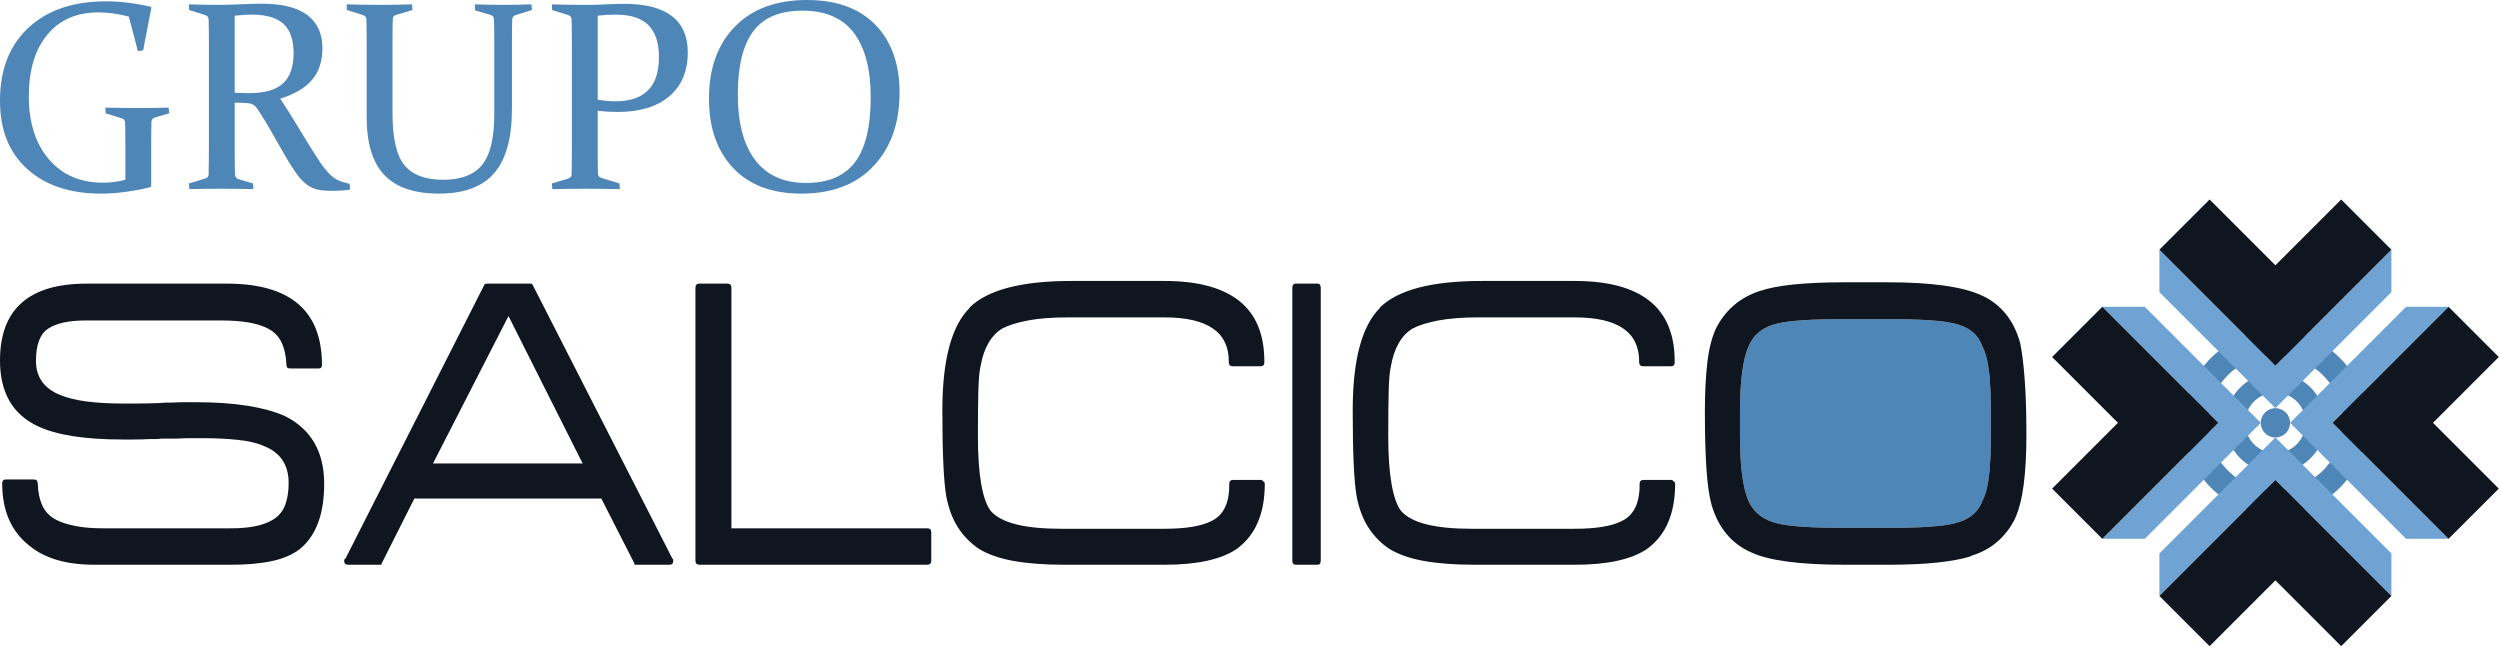
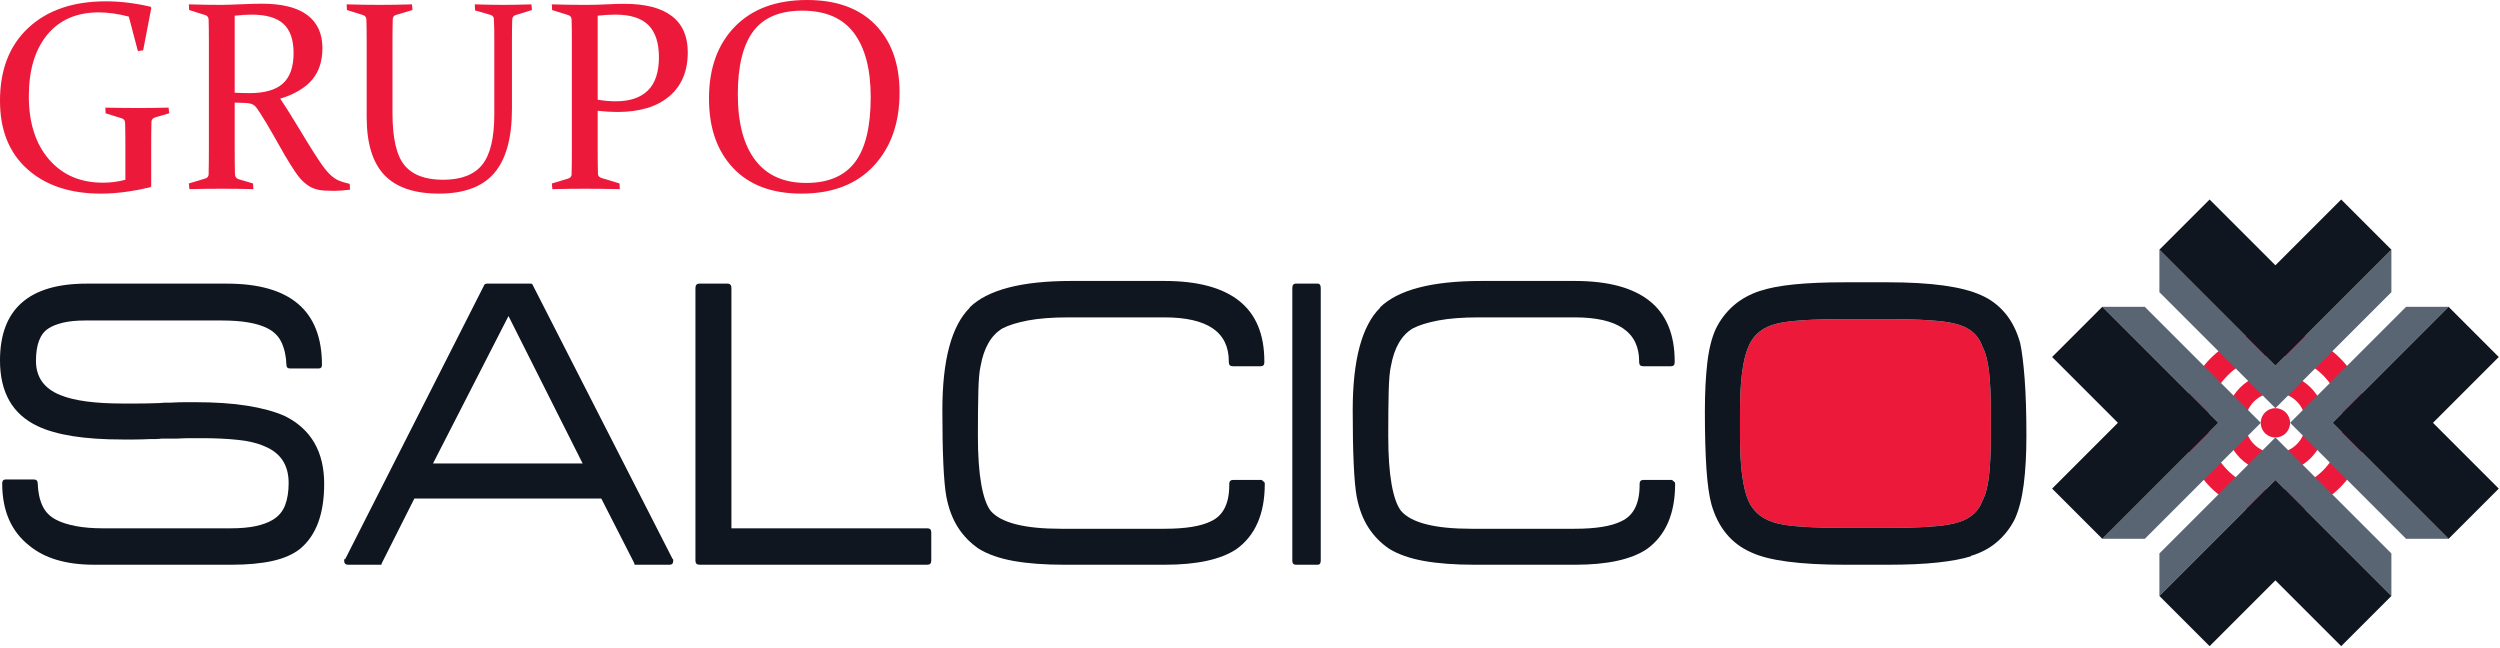
- <svg xmlns="http://www.w3.org/2000/svg" width="100%" height="100%" viewBox="0 0 390 101" version="1.1" xml:space="preserve" style="fill-rule:evenodd;clip-rule:evenodd;stroke-linejoin:round;stroke-miterlimit:2;">
-   <rect id="Mesa-de-trabajo1" x="0" y="0" width="389.808" height="100.8" style="fill:none;" />
-   <clipPath id="_clip1">
-     <rect x="0" y="0" width="389.808" height="100.8" />
-   </clipPath>
-   <g clip-path="url(#_clip1)">
-     <g>
+ <svg xmlns="http://www.w3.org/2000/svg" width="100%" height="100%" viewBox="0 0 1625 421" version="1.1" xml:space="preserve" style="fill-rule:evenodd;clip-rule:evenodd;stroke-linejoin:round;stroke-miterlimit:2;">
+   <rect id="Mesa-de-trabajo1" x="0" y="0" width="1624.2" height="420" style="fill:none;" />
+   <g>
+     <clipPath id="_clip1">
+       <rect x="0" y="0" width="1624.2" height="420" />
+     </clipPath>
+     <g clip-path="url(#_clip1)">
      <g>
-         <path d="M22.333,7.849l-0.822,0.123l-1.418,-5.383c-1.671,-0.438 -3.239,-0.657 -4.705,-0.657c-3.424,0 -6.095,1.161 -8.013,3.483c-1.918,2.322 -2.877,5.524 -2.877,9.605c0,4.123 1.044,7.4 3.131,9.832c2.087,2.431 4.897,3.647 8.431,3.647c1.187,0 2.353,-0.151 3.499,-0.452l0,-5.486c0,-0.685 -0.003,-1.308 -0.01,-1.87c-0.007,-0.562 -0.017,-1.075 -0.031,-1.541c-0.014,-0.356 -0.178,-0.582 -0.493,-0.678l-2.548,-0.801l-0.041,-0.883c1.767,0.041 3.462,0.062 5.085,0.062c1.651,0 3.243,-0.021 4.777,-0.062l0.103,0.883l-2.24,0.657c-0.329,0.11 -0.507,0.322 -0.534,0.637c-0.014,0.548 -0.024,1.106 -0.031,1.675c-0.007,0.568 -0.01,1.181 -0.01,1.839l0,6.575l-0.123,0.144c-2.797,0.671 -5.367,1.007 -7.712,1.007c-4.812,0 -8.641,-1.274 -11.485,-3.822c-2.845,-2.548 -4.267,-6.102 -4.267,-10.664c0,-4.849 1.479,-8.647 4.438,-11.393c2.959,-2.746 6.993,-4.12 12.102,-4.12c2.205,0 4.52,0.281 6.945,0.842l0.123,0.164l-1.274,6.637Z" style="fill:#4f86b8;fill-rule:nonzero;" />
-         <path d="M36.613,23.135c0,0.822 0.003,1.562 0.01,2.219c0.007,0.657 0.017,1.253 0.031,1.788c0.014,0.425 0.192,0.692 0.534,0.801l2.281,0.678l0.062,0.883c-1.63,-0.041 -3.26,-0.062 -4.89,-0.062c-1.657,0 -3.356,0.021 -5.096,0.062l-0.082,-0.883l2.527,-0.76c0.342,-0.096 0.527,-0.308 0.555,-0.637c0.014,-0.548 0.024,-1.161 0.031,-1.839c0.007,-0.678 0.01,-1.428 0.01,-2.25l0,-16.663c0,-0.699 -0.003,-1.329 -0.01,-1.89c-0.007,-0.562 -0.017,-1.068 -0.031,-1.52c-0.014,-0.356 -0.178,-0.589 -0.493,-0.699l-2.548,-0.801l-0.041,-0.883c1.767,0.055 3.493,0.082 5.179,0.082c0.332,0 0.754,-0.01 1.266,-0.031c0.512,-0.021 1.135,-0.045 1.869,-0.072c0.747,-0.027 1.37,-0.048 1.868,-0.062c0.498,-0.014 0.893,-0.021 1.184,-0.021c3.156,0 5.523,0.589 7.101,1.767c1.578,1.178 2.367,2.897 2.367,5.157c0,2.041 -0.542,3.695 -1.625,4.962c-1.083,1.267 -2.735,2.243 -4.957,2.928c0.875,1.315 1.68,2.585 2.416,3.811c0.736,1.226 1.42,2.349 2.052,3.37c0.632,1.02 1.211,1.921 1.736,2.702c0.526,0.781 1.015,1.397 1.467,1.849c0.233,0.233 0.466,0.435 0.699,0.606c0.233,0.171 0.476,0.312 0.729,0.421c0.253,0.11 0.521,0.205 0.801,0.288c0.281,0.082 0.592,0.164 0.935,0.247l0.062,0.904c-0.986,0.123 -1.815,0.185 -2.486,0.185c-0.562,0 -1.055,-0.014 -1.481,-0.041c-0.426,-0.027 -0.805,-0.082 -1.139,-0.164c-0.333,-0.082 -0.635,-0.188 -0.906,-0.318c-0.271,-0.13 -0.538,-0.298 -0.802,-0.503c-0.569,-0.425 -1.128,-1.038 -1.677,-1.839c-0.548,-0.801 -1.118,-1.709 -1.708,-2.722c-0.59,-1.014 -1.205,-2.092 -1.843,-3.236c-0.639,-1.144 -1.312,-2.264 -2.02,-3.359c-0.208,-0.329 -0.385,-0.589 -0.531,-0.781c-0.146,-0.192 -0.305,-0.342 -0.479,-0.452c-0.174,-0.11 -0.375,-0.185 -0.604,-0.226c-0.229,-0.041 -0.524,-0.068 -0.885,-0.082l-1.437,-0.041l0,7.13Zm0,-8.671c0.836,0.041 1.609,0.062 2.322,0.062c2.37,0 4.106,-0.503 5.209,-1.51c1.103,-1.007 1.654,-2.585 1.654,-4.736c0,-2.082 -0.527,-3.602 -1.582,-4.561c-1.055,-0.959 -2.705,-1.438 -4.952,-1.438c-0.384,0 -0.794,0.014 -1.233,0.041c-0.438,0.027 -0.911,0.068 -1.418,0.123l0,12.02Z" style="fill:#4f86b8;fill-rule:nonzero;" />
-         <path d="M54.077,0.678c1.767,0.055 3.466,0.082 5.096,0.082c1.644,0 3.342,-0.027 5.096,-0.082l0.082,0.883l-2.548,0.76c-0.329,0.082 -0.507,0.294 -0.534,0.637c-0.014,0.479 -0.024,1.003 -0.031,1.572c-0.007,0.568 -0.01,1.188 -0.01,1.859l0,11.239c0,3.918 0.623,6.633 1.87,8.147c1.246,1.514 3.253,2.27 6.02,2.27c2.808,0 4.842,-0.781 6.102,-2.342c1.26,-1.562 1.89,-4.171 1.89,-7.828l0,-11.485c0,-0.671 -0.003,-1.291 -0.01,-1.859c-0.007,-0.568 -0.024,-1.092 -0.051,-1.572c-0.014,-0.315 -0.192,-0.527 -0.534,-0.637l-2.404,-0.699l-0.041,-0.945c1.74,0.055 3.233,0.082 4.479,0.082c1.192,0 2.644,-0.027 4.356,-0.082l0.082,0.883l-2.589,0.801c-0.315,0.11 -0.479,0.342 -0.493,0.699c-0.014,0.452 -0.024,0.959 -0.031,1.52c-0.007,0.562 -0.01,1.192 -0.01,1.89l0,10.54c0,4.493 -0.914,7.815 -2.743,9.965c-1.829,2.151 -4.709,3.226 -8.64,3.226c-3.849,0 -6.691,-0.969 -8.527,-2.907c-1.835,-1.938 -2.753,-4.948 -2.753,-9.03l0,-11.794c0,-0.699 -0.003,-1.329 -0.01,-1.89c-0.007,-0.562 -0.017,-1.068 -0.031,-1.52c-0.014,-0.356 -0.178,-0.589 -0.493,-0.699l-2.548,-0.801l-0.041,-0.883Z" style="fill:#4f86b8;fill-rule:nonzero;" />
-         <path d="M93.239,15.554c0.959,0.164 1.904,0.247 2.835,0.247c2.192,0 3.859,-0.565 5.003,-1.695c1.144,-1.13 1.716,-2.859 1.716,-5.188c0,-2.233 -0.544,-3.897 -1.633,-4.993c-1.089,-1.096 -2.805,-1.644 -5.147,-1.644c-0.918,0 -1.842,0.055 -2.774,0.164l0,13.109Zm0,7.582c0,0.822 0.003,1.562 0.01,2.219c0.007,0.657 0.017,1.246 0.031,1.767c0.014,0.315 0.192,0.527 0.534,0.637l2.835,0.863l0.041,0.883c-1.986,-0.041 -3.794,-0.062 -5.424,-0.062c-1.657,0 -3.356,0.021 -5.096,0.062l-0.082,-0.883l2.527,-0.76c0.356,-0.11 0.541,-0.322 0.555,-0.637c0.014,-0.548 0.024,-1.161 0.031,-1.839c0.007,-0.678 0.01,-1.428 0.01,-2.25l0,-16.663c0,-0.699 -0.003,-1.329 -0.01,-1.89c-0.007,-0.562 -0.017,-1.068 -0.031,-1.52c-0.014,-0.356 -0.178,-0.589 -0.493,-0.699l-2.548,-0.801l-0.041,-0.883c1.767,0.055 3.492,0.082 5.174,0.082c1.132,0 2.226,-0.027 3.283,-0.082c1.056,-0.055 2.019,-0.082 2.889,-0.082c3.245,0 5.699,0.634 7.363,1.901c1.664,1.267 2.496,3.154 2.496,5.661c0,2.945 -0.962,5.233 -2.885,6.863c-1.924,1.63 -4.622,2.445 -8.096,2.445c-0.955,0 -1.979,-0.062 -3.072,-0.185l0,5.856Z" style="fill:#4f86b8;fill-rule:nonzero;" />
-         <path d="M115.1,14.711c0,4.465 0.904,7.886 2.712,10.263c1.808,2.377 4.459,3.565 7.951,3.565c3.438,0 5.976,-1.079 7.612,-3.236c1.637,-2.157 2.455,-5.544 2.455,-10.16c0,-4.328 -0.87,-7.657 -2.609,-9.986c-1.74,-2.329 -4.424,-3.493 -8.054,-3.493c-3.52,0 -6.078,1.079 -7.674,3.236c-1.596,2.157 -2.394,5.428 -2.394,9.811Zm25.231,-0.267c0,4.739 -1.345,8.551 -4.035,11.434c-2.69,2.883 -6.45,4.325 -11.282,4.325c-4.586,0 -8.134,-1.332 -10.646,-3.996c-2.512,-2.664 -3.768,-6.27 -3.768,-10.818c0,-4.739 1.352,-8.489 4.055,-11.249c2.704,-2.76 6.451,-4.14 11.242,-4.14c4.599,0 8.155,1.291 10.667,3.873c2.512,2.582 3.768,6.106 3.768,10.571Z" style="fill:#4f86b8;fill-rule:nonzero;" />
+         <g>
+           <path d="M93.054,32.704l-3.425,0.512l-5.908,-22.429c-6.963,-1.825 -13.496,-2.737 -19.604,-2.737c-14.267,0 -25.396,4.838 -33.388,14.513c-7.992,9.675 -11.988,23.017 -11.988,40.021c0,17.179 4.35,30.833 13.046,40.967c8.696,10.129 20.404,15.196 35.129,15.196c4.946,0 9.804,-0.629 14.579,-1.883l0,-22.858c0,-2.854 -0.012,-5.45 -0.042,-7.792c-0.029,-2.342 -0.071,-4.479 -0.129,-6.421c-0.058,-1.483 -0.742,-2.425 -2.054,-2.825l-10.617,-3.338l-0.171,-3.679c7.362,0.171 14.425,0.258 21.188,0.258c6.879,0 13.512,-0.088 19.904,-0.258l0.429,3.679l-9.333,2.738c-1.371,0.458 -2.113,1.342 -2.225,2.654c-0.058,2.283 -0.1,4.608 -0.129,6.979c-0.029,2.367 -0.042,4.921 -0.042,7.662l0,27.396l-0.513,0.6c-11.654,2.796 -22.363,4.196 -32.133,4.196c-20.05,0 -36.004,-5.308 -47.854,-15.925c-11.854,-10.617 -17.779,-25.425 -17.779,-44.433c-0,-20.204 6.162,-36.029 18.492,-47.471c12.329,-11.442 29.137,-17.167 50.425,-17.167c9.188,0 18.833,1.171 28.938,3.508l0.513,0.683l-5.308,27.654Z" style="fill:#ed193a;fill-rule:nonzero;" />
+           <path d="M152.554,96.396c0,3.425 0.012,6.508 0.042,9.246c0.029,2.738 0.071,5.221 0.129,7.45c0.058,1.771 0.8,2.883 2.225,3.337l9.504,2.825l0.258,3.679c-6.792,-0.171 -13.583,-0.258 -20.375,-0.258c-6.904,0 -13.983,0.088 -21.233,0.258l-0.342,-3.679l10.529,-3.167c1.425,-0.4 2.196,-1.283 2.313,-2.654c0.058,-2.283 0.1,-4.838 0.129,-7.662c0.029,-2.825 0.042,-5.95 0.042,-9.375l0,-69.429c0,-2.912 -0.013,-5.537 -0.042,-7.875c-0.029,-2.342 -0.071,-4.45 -0.129,-6.333c-0.058,-1.483 -0.742,-2.454 -2.054,-2.912l-10.617,-3.338l-0.171,-3.679c7.362,0.229 14.554,0.342 21.579,0.342c1.383,0 3.142,-0.042 5.275,-0.129c2.133,-0.087 4.729,-0.188 7.787,-0.3c3.113,-0.112 5.708,-0.2 7.783,-0.258c2.075,-0.058 3.721,-0.088 4.933,-0.088c13.15,0 23.013,2.454 29.588,7.362c6.575,4.908 9.862,12.071 9.862,21.488c0,8.504 -2.258,15.396 -6.771,20.675c-4.513,5.279 -11.396,9.346 -20.654,12.2c3.646,5.479 7,10.771 10.067,15.879c3.067,5.108 5.917,9.788 8.55,14.042c2.633,4.25 5.046,8.004 7.233,11.258c2.192,3.254 4.229,5.821 6.112,7.704c0.971,0.971 1.942,1.812 2.912,2.525c0.971,0.712 1.983,1.3 3.037,1.754c1.054,0.458 2.171,0.854 3.338,1.2c1.171,0.342 2.467,0.683 3.896,1.029l0.258,3.767c-4.108,0.513 -7.562,0.771 -10.358,0.771c-2.342,0 -4.396,-0.058 -6.171,-0.171c-1.775,-0.112 -3.354,-0.342 -4.746,-0.683c-1.387,-0.342 -2.646,-0.783 -3.775,-1.325c-1.129,-0.542 -2.242,-1.242 -3.342,-2.096c-2.371,-1.771 -4.7,-4.325 -6.988,-7.662c-2.283,-3.337 -4.658,-7.121 -7.117,-11.342c-2.458,-4.225 -5.021,-8.717 -7.679,-13.483c-2.662,-4.767 -5.467,-9.433 -8.417,-13.996c-0.867,-1.371 -1.604,-2.454 -2.213,-3.254c-0.608,-0.8 -1.271,-1.425 -1.996,-1.883c-0.725,-0.458 -1.562,-0.771 -2.517,-0.942c-0.954,-0.171 -2.183,-0.283 -3.688,-0.342l-5.987,-0.171l0,29.708l-0.004,-0.013Zm0,-36.129c3.483,0.171 6.704,0.258 9.675,0.258c9.875,0 17.108,-2.096 21.704,-6.292c4.596,-4.196 6.892,-10.771 6.892,-19.733c0,-8.675 -2.196,-15.008 -6.592,-19.004c-4.396,-3.996 -11.271,-5.992 -20.633,-5.992c-1.6,0 -3.308,0.058 -5.137,0.171c-1.825,0.113 -3.796,0.283 -5.908,0.512l0,50.083l-0,-0.004Z" style="fill:#ed193a;fill-rule:nonzero;" />
+           <path d="M225.321,2.825c7.363,0.229 14.442,0.342 21.233,0.342c6.85,0 13.925,-0.113 21.233,-0.342l0.342,3.679l-10.617,3.167c-1.371,0.342 -2.112,1.225 -2.225,2.654c-0.058,1.996 -0.1,4.179 -0.129,6.55c-0.029,2.367 -0.042,4.95 -0.042,7.746l0,46.829c0,16.325 2.596,27.638 7.792,33.946c5.192,6.308 13.554,9.458 25.083,9.458c11.7,0 20.175,-3.254 25.425,-9.758c5.25,-6.508 7.875,-17.379 7.875,-32.617l0,-47.854c0,-2.796 -0.012,-5.379 -0.042,-7.746c-0.029,-2.367 -0.1,-4.55 -0.213,-6.55c-0.058,-1.312 -0.8,-2.196 -2.225,-2.654l-10.017,-2.912l-0.171,-3.937c7.25,0.229 13.471,0.342 18.662,0.342c4.967,0 11.017,-0.112 18.15,-0.342l0.342,3.679l-10.787,3.338c-1.312,0.458 -1.996,1.425 -2.054,2.912c-0.058,1.883 -0.1,3.996 -0.129,6.333c-0.029,2.342 -0.042,4.967 -0.042,7.875l0,43.917c0,18.721 -3.808,32.563 -11.429,41.521c-7.621,8.962 -19.621,13.442 -36,13.442c-16.038,0 -27.879,-4.038 -35.529,-12.112c-7.646,-8.075 -11.471,-20.617 -11.471,-37.625l0,-49.142c0,-2.913 -0.012,-5.538 -0.042,-7.875c-0.029,-2.342 -0.071,-4.45 -0.129,-6.333c-0.058,-1.483 -0.742,-2.454 -2.054,-2.912l-10.617,-3.338l-0.171,-3.679l-0.004,-0Z" style="fill:#ed193a;fill-rule:nonzero;" />
+           <path d="M388.496,64.808c3.996,0.683 7.933,1.029 11.812,1.029c9.133,0 16.079,-2.354 20.846,-7.062c4.767,-4.708 7.15,-11.913 7.15,-21.617c0,-9.304 -2.267,-16.238 -6.804,-20.804c-4.537,-4.567 -11.688,-6.85 -21.446,-6.85c-3.825,0 -7.675,0.229 -11.558,0.683l0,54.621Zm0,31.592c0,3.425 0.012,6.508 0.042,9.246c0.029,2.737 0.071,5.192 0.129,7.362c0.058,1.312 0.8,2.196 2.225,2.654l11.812,3.596l0.171,3.679c-8.275,-0.171 -15.808,-0.258 -22.6,-0.258c-6.904,0 -13.983,0.088 -21.233,0.258l-0.342,-3.679l10.529,-3.167c1.483,-0.458 2.254,-1.342 2.312,-2.654c0.058,-2.283 0.1,-4.838 0.129,-7.662c0.029,-2.825 0.042,-5.95 0.042,-9.375l0,-69.429c0,-2.913 -0.012,-5.538 -0.042,-7.875c-0.029,-2.342 -0.071,-4.45 -0.129,-6.333c-0.058,-1.483 -0.742,-2.454 -2.054,-2.912l-10.617,-3.338l-0.171,-3.679c7.363,0.229 14.55,0.342 21.558,0.342c4.717,0 9.275,-0.113 13.679,-0.342c4.4,-0.229 8.413,-0.342 12.037,-0.342c13.521,0 23.746,2.642 30.679,7.921c6.933,5.279 10.4,13.142 10.4,23.587c0,12.271 -4.008,21.804 -12.021,28.596c-8.017,6.792 -19.258,10.187 -33.733,10.187c-3.979,0 -8.246,-0.258 -12.8,-0.771l0,24.4l-0.004,-0.013Z" style="fill:#ed193a;fill-rule:nonzero;" />
+           <path d="M479.583,61.296c0,18.604 3.767,32.858 11.3,42.762c7.533,9.904 18.579,14.854 33.129,14.854c14.325,0 24.9,-4.496 31.717,-13.483c6.821,-8.987 10.229,-23.1 10.229,-42.333c0,-18.033 -3.625,-31.904 -10.871,-41.608c-7.25,-9.704 -18.433,-14.554 -33.558,-14.554c-14.667,0 -25.325,4.496 -31.975,13.483c-6.65,8.988 -9.975,22.617 -9.975,40.879l0.004,-0Zm105.129,-1.112c0,19.746 -5.604,35.629 -16.812,47.642c-11.208,12.013 -26.875,18.021 -47.008,18.021c-19.108,0 -33.892,-5.55 -44.358,-16.65c-10.467,-11.1 -15.7,-26.125 -15.7,-45.075c0,-19.746 5.633,-35.371 16.896,-46.871c11.267,-11.5 26.879,-17.25 46.842,-17.25c19.163,0 33.979,5.379 44.446,16.138c10.467,10.758 15.7,25.442 15.7,44.046l-0.004,0Z" style="fill:#ed193a;fill-rule:nonzero;" />
+         </g>
+         <path d="M1294.075,283.363c0,9.812 -0.383,18.283 -1.154,25.404c-0.771,7.121 -2.213,12.7 -4.329,16.742c-2.887,7.696 -9.046,12.604 -18.475,14.721c-7.504,1.925 -21.937,2.887 -43.3,2.887l-27.713,0c-21.554,0 -36.083,-0.962 -43.587,-2.887c-9.237,-2.117 -15.588,-7.025 -19.05,-14.721c-3.658,-8.467 -5.483,-22.517 -5.483,-42.146l0,-15.875c0,-19.629 1.829,-33.679 5.483,-42.146c3.271,-7.892 9.525,-12.892 18.763,-15.013c7.696,-1.925 22.325,-2.887 43.875,-2.887l27.713,0c21.554,0 36.083,0.963 43.588,2.887c9.429,2.117 15.492,7.121 18.188,15.013c2.117,4.042 3.558,9.621 4.329,16.742c0.771,7.121 1.154,15.588 1.154,25.404l0,15.875Z" style="fill:#ed193a;" />
+         <path d="M1317.167,283.363c0,-14.817 -0.383,-27.229 -1.154,-37.238c-0.771,-10.008 -1.733,-17.704 -2.888,-23.092c-2.117,-7.696 -5.342,-14.146 -9.671,-19.342c-4.329,-5.196 -9.575,-9.142 -15.733,-11.833c-12.317,-5.579 -32.521,-8.371 -60.621,-8.371l-28,0c-25.596,0 -43.779,1.829 -54.558,5.483l-0.288,0c-6.929,2.308 -12.75,5.533 -17.462,9.671c-4.717,4.138 -8.517,9.092 -11.404,14.867c-2.696,5.775 -4.571,13.183 -5.629,22.229c-1.058,9.046 -1.587,19.629 -1.587,31.754c0,14.817 0.337,27.229 1.008,37.237c0.675,10.008 1.779,17.8 3.321,23.383c4.425,15.012 12.992,25.304 25.692,30.887c11.354,5.388 31.658,8.083 60.908,8.083l28,0c12.7,0 23.479,-0.479 32.329,-1.442c8.854,-0.962 16.071,-2.308 21.65,-4.042l0,-0.287c6.542,-1.925 12.221,-4.954 17.029,-9.092c4.812,-4.137 8.658,-9.092 11.546,-14.867c2.696,-5.967 4.617,-13.471 5.775,-22.517c1.154,-9.046 1.733,-19.533 1.733,-31.462l0.004,-0.012Zm-23.092,0c0,9.812 -0.383,18.283 -1.154,25.404c-0.771,7.121 -2.213,12.7 -4.329,16.742c-2.887,7.696 -9.046,12.604 -18.475,14.721c-7.504,1.925 -21.937,2.887 -43.3,2.887l-27.713,0c-21.554,0 -36.083,-0.962 -43.587,-2.887c-9.237,-2.117 -15.588,-7.025 -19.05,-14.721c-3.658,-8.467 -5.483,-22.517 -5.483,-42.146l0,-15.875c0,-19.629 1.829,-33.679 5.483,-42.146c3.271,-7.892 9.525,-12.892 18.763,-15.013c7.696,-1.925 22.325,-2.887 43.875,-2.887l27.713,0c21.554,0 36.083,0.963 43.588,2.887c9.429,2.117 15.492,7.121 18.188,15.013c2.117,4.042 3.558,9.621 4.329,16.742c0.771,7.121 1.154,15.588 1.154,25.404l0,15.875Z" style="fill:#0f1620;fill-rule:nonzero;" />
+         <g>
+           <path d="M210.721,314.538c0,-20.975 -8.562,-35.7 -25.692,-44.167c-6.542,-2.887 -14.625,-5.1 -24.246,-6.637c-9.621,-1.538 -20.975,-2.308 -34.063,-2.308l-6.35,0c-2.696,0 -5.775,0.096 -9.237,0.288l-3.754,0c-0.771,0 -1.492,0.05 -2.167,0.146c-0.675,0.096 -1.3,0.146 -1.875,0.146c-5.579,0.192 -10.392,0.288 -14.433,0.288l-8.95,0c-18.283,0 -31.85,-1.829 -40.7,-5.483c-10.583,-4.233 -15.875,-11.642 -15.875,-22.229c0,-10.583 2.696,-17.608 8.083,-21.071c2.308,-1.537 5.437,-2.792 9.383,-3.754c3.946,-0.963 8.9,-1.442 14.867,-1.442l88.329,0c13.087,0 22.9,1.638 29.442,4.908c4.425,2.117 7.6,5.246 9.525,9.383c1.925,4.138 2.983,8.996 3.175,14.579c0,1.538 0.771,2.308 2.308,2.308l18.763,0c1.346,0 2.021,-0.771 2.021,-2.308c0,-35.217 -20.592,-52.825 -61.775,-52.825l-91.217,0c-37.525,0 -56.288,16.646 -56.288,49.938c-0,20.783 8.179,35.025 24.538,42.721c12.125,5.775 30.504,8.658 55.133,8.658l7.504,0c3.079,0 6.638,-0.096 10.679,-0.288l3.754,0c0.771,0 1.442,-0.05 2.021,-0.146c0.579,-0.096 1.058,-0.146 1.442,-0.146l9.812,0c3.463,-0.192 6.446,-0.288 8.95,-0.288l6.929,0c9.238,0 17.321,0.383 24.246,1.154c6.929,0.771 12.508,2.117 16.742,4.042c10.583,4.233 15.875,12.221 15.875,23.958c0,5.579 -0.771,10.392 -2.308,14.433c-1.538,4.042 -4.233,7.217 -8.083,9.525c-2.887,1.733 -6.542,3.079 -10.971,4.042c-4.425,0.962 -9.912,1.442 -16.454,1.442l-82.846,0c-6.738,0 -12.604,-0.479 -17.608,-1.442c-5.004,-0.962 -9.046,-2.213 -12.125,-3.754c-4.425,-2.117 -7.6,-5.196 -9.525,-9.238c-1.925,-4.042 -2.983,-8.95 -3.175,-14.721c0,-1.733 -0.867,-2.6 -2.6,-2.6l-18.188,0c-1.538,0 -2.308,0.867 -2.308,2.6c0,17.704 5.871,31.175 17.608,40.412c10.008,8.275 24.054,12.413 42.146,12.413l89.488,0c10.2,0 19.004,-0.817 26.412,-2.454c7.408,-1.637 13.421,-4.283 18.042,-7.938c10.392,-8.658 15.588,-22.708 15.588,-42.146l0.008,0Z" style="fill:#0f1620;fill-rule:nonzero;" />
+           <path d="M435.3,367.075c1.538,0 2.308,-0.867 2.308,-2.6l0,-0.287c0,-0.383 -0.096,-0.771 -0.288,-1.154l0,0.579l-91.217,-178.683c-0.192,-0.192 -0.338,-0.338 -0.433,-0.433c-0.096,-0.096 -0.433,-0.146 -1.008,-0.146l-28,0c-0.771,0 -1.346,0.192 -1.733,0.579l-90.642,178.683l0,-0.579c-0.383,0.383 -0.579,0.771 -0.579,1.154l0,0.287c0,1.733 0.867,2.6 2.6,2.6l21.65,0l0,-0.867l0,0.288l21.362,-42.433l121.529,0l21.65,42.433l-0.287,-0.288c0.192,0.383 0.287,0.675 0.287,0.867l22.804,0l-0.004,0Zm-104.783,-161.65l48.208,95.837l-97.279,0l49.071,-95.838Z" style="fill:#0f1620;fill-rule:nonzero;" />
+           <path d="M602.725,367.075c1.733,0 2.6,-0.867 2.6,-2.6l0,-18.475c0,-1.733 -0.867,-2.6 -2.6,-2.6l-127.3,0l0,-156.167c0,-1.925 -0.867,-2.887 -2.6,-2.887l-18.187,0c-1.733,0 -2.6,0.963 -2.6,2.887l0,177.238c0,1.733 0.867,2.6 2.6,2.6l148.083,0l0.004,0.004Z" style="fill:#0f1620;fill-rule:nonzero;" />
+           <path d="M820.379,312.229c0,-0.192 -0.096,-0.288 -0.288,-0.288l-18.475,0c-1.733,0 -2.6,0.867 -2.6,2.6l0,0.867c0,11.933 -3.946,19.725 -11.833,23.383c-6.542,3.271 -16.646,4.908 -30.308,4.908l-67.258,0c-23.671,0 -38.875,-3.85 -45.608,-11.546c-2.696,-3.463 -4.763,-9.283 -6.208,-17.463c-1.442,-8.179 -2.167,-18.621 -2.167,-31.321c0,-11.738 0.096,-21.408 0.288,-29.012c0.192,-7.6 0.675,-13.037 1.442,-16.308c2.117,-11.933 6.833,-20.108 14.146,-24.538c4.042,-2.117 9.575,-3.85 16.6,-5.196c7.025,-1.346 15.829,-2.021 26.413,-2.021l62.35,0c27.904,0 41.854,9.525 41.854,28.579l0,0.579c0,1.733 0.867,2.6 2.6,2.6l18.188,0c1.538,0 2.308,-0.867 2.308,-2.6l0,-0.579c0,-17.513 -5.438,-30.6 -16.308,-39.258c-10.875,-8.658 -27.087,-12.992 -48.642,-12.992l-60.621,0c-32.329,0 -54.367,5.775 -66.104,17.321l0.287,0c-11.933,11.738 -17.896,33.967 -17.896,66.683c0,28.096 0.867,46.858 2.6,56.288c1.538,7.892 4.087,14.579 7.65,20.062c3.558,5.483 8.033,10.054 13.421,13.712c5.967,3.658 13.521,6.304 22.658,7.938c9.142,1.637 20.062,2.454 32.762,2.454l65.525,0c20.783,0 36.275,-3.367 46.475,-10.104c12.317,-8.854 18.475,-22.996 18.475,-42.433c0,-0.579 -0.096,-0.962 -0.287,-1.154l-1.442,-1.154l0.004,-0.008Z" style="fill:#0f1620;fill-rule:nonzero;" />
+           <path d="M856.462,367.075c1.346,0 2.021,-0.867 2.021,-2.6l0,-177.237c0,-1.925 -0.675,-2.887 -2.021,-2.887l-14.146,0c-1.538,0 -2.308,0.963 -2.308,2.887l0,177.237c0,1.733 0.771,2.6 2.308,2.6l14.146,0Z" style="fill:#0f1620;fill-rule:nonzero;" />
+           <path d="M1087.104,312.229c0,-0.192 -0.096,-0.288 -0.288,-0.288l-18.475,0c-1.733,0 -2.6,0.867 -2.6,2.6l0,0.867c0,11.933 -3.946,19.725 -11.833,23.383c-6.542,3.271 -16.646,4.908 -30.308,4.908l-67.258,0c-23.671,0 -38.875,-3.85 -45.608,-11.546c-2.696,-3.463 -4.763,-9.283 -6.208,-17.463c-1.442,-8.179 -2.167,-18.621 -2.167,-31.321c0,-11.738 0.096,-21.408 0.288,-29.012c0.192,-7.6 0.675,-13.037 1.442,-16.308c2.117,-11.933 6.833,-20.108 14.146,-24.538c4.042,-2.117 9.575,-3.85 16.6,-5.196c7.025,-1.346 15.829,-2.021 26.412,-2.021l62.35,0c27.904,0 41.854,9.525 41.854,28.579l0,0.579c0,1.733 0.867,2.6 2.6,2.6l18.188,0c1.537,0 2.308,-0.867 2.308,-2.6l0,-0.579c0,-17.513 -5.438,-30.6 -16.308,-39.258c-10.875,-8.658 -27.087,-12.992 -48.642,-12.992l-60.621,0c-32.329,0 -54.367,5.775 -66.104,17.321l0.287,0c-11.933,11.738 -17.896,33.967 -17.896,66.683c0,28.096 0.867,46.858 2.6,56.288c1.537,7.892 4.087,14.579 7.65,20.062c3.558,5.483 8.033,10.054 13.421,13.712c5.967,3.658 13.521,6.304 22.658,7.938c9.142,1.637 20.062,2.454 32.763,2.454l65.525,0c20.783,0 36.275,-3.367 46.475,-10.104c12.317,-8.854 18.475,-22.996 18.475,-42.433c0,-0.579 -0.096,-0.962 -0.288,-1.154l-1.442,-1.154l0.004,-0.008Z" style="fill:#0f1620;fill-rule:nonzero;" />
+         </g>
+         <g>
+           <path d="M1479.008,215.388c32.817,0 59.463,26.642 59.463,59.463c0,32.817 -26.642,59.462 -59.463,59.462c-32.817,0 -59.463,-26.642 -59.463,-59.462c0,-32.817 26.642,-59.463 59.463,-59.463Zm0,15.696c-24.154,0 -43.767,19.613 -43.767,43.767c0,24.154 19.612,43.767 43.767,43.767c24.154,0 43.767,-19.613 43.767,-43.767c0,-24.154 -19.612,-43.767 -43.767,-43.767Z" style="fill:#ed193a;" />
+           <path d="M1479.008,242.408c17.904,0 32.442,14.537 32.442,32.442c0,17.904 -14.537,32.442 -32.442,32.442c-17.904,0 -32.442,-14.538 -32.442,-32.442c0,-17.904 14.537,-32.442 32.442,-32.442Zm0,12.775c-10.854,0 -19.667,8.812 -19.667,19.667c0,10.854 8.812,19.667 19.667,19.667c10.854,0 19.667,-8.812 19.667,-19.667c0,-10.854 -8.812,-19.667 -19.667,-19.667Z" style="fill:#ed193a;" />
+           <circle cx="1479.008" cy="274.846" r="9.533" style="fill:#ed193a;" />
+         </g>
+         <path d="M1554.404,162.292l0,27.625l-75.396,75.396l-75.396,-75.396l0,-27.625l75.396,75.396l75.396,-75.396Z" style="fill:#5a6573;" />
+         <path d="M1591.579,350.229l-27.625,0l-75.396,-75.396l75.396,-75.396l27.625,0l-75.396,75.396l75.396,75.396Z" style="fill:#5a6573;" />
+         <path d="M1403.613,387.375l0,-27.625l75.396,-75.396l75.396,75.396l0,27.625l-75.396,-75.396l-75.396,75.396Z" style="fill:#5a6573;" />
+         <path d="M1366.496,199.438l27.625,0l75.396,75.396l-75.396,75.396l-27.625,0l75.396,-75.396l-75.396,-75.396Z" style="fill:#5a6573;" />
+         <path d="M1521.779,129.667l32.625,32.625l-75.396,75.396l-75.396,-75.396l32.625,-32.625l42.771,42.771l42.771,-42.771Z" style="fill:#0f1620;" />
+         <path d="M1624.204,317.604l-32.625,32.625l-75.396,-75.396l75.396,-75.396l32.625,32.625l-42.771,42.771l42.771,42.771Z" style="fill:#0f1620;" />
+         <path d="M1436.238,420l-32.625,-32.625l75.396,-75.396l75.396,75.396l-32.625,32.625l-42.771,-42.771l-42.771,42.771Z" style="fill:#0f1620;" />
+         <path d="M1333.871,232.063l32.625,-32.625l75.396,75.396l-75.396,75.396l-32.625,-32.625l42.771,-42.771l-42.771,-42.771Z" style="fill:#0f1620;" />
      </g>
-       <path d="M310.578,68.007c0,2.355 -0.092,4.388 -0.277,6.097c-0.185,1.709 -0.531,3.048 -1.039,4.018c-0.693,1.847 -2.171,3.025 -4.434,3.533c-1.801,0.462 -5.265,0.693 -10.392,0.693l-6.651,0c-5.173,0 -8.66,-0.231 -10.461,-0.693c-2.217,-0.508 -3.741,-1.686 -4.572,-3.533c-0.878,-2.032 -1.316,-5.404 -1.316,-10.115l0,-3.81c0,-4.711 0.439,-8.083 1.316,-10.115c0.785,-1.894 2.286,-3.094 4.503,-3.603c1.847,-0.462 5.358,-0.693 10.53,-0.693l6.651,0c5.173,0 8.66,0.231 10.461,0.693c2.263,0.508 3.718,1.709 4.365,3.603c0.508,0.97 0.854,2.309 1.039,4.018c0.185,1.709 0.277,3.741 0.277,6.097l0,3.81Z" style="fill:#4f86b8;" />
-       <path d="M316.12,68.007c0,-3.556 -0.092,-6.535 -0.277,-8.937c-0.185,-2.402 -0.416,-4.249 -0.693,-5.542c-0.508,-1.847 -1.282,-3.395 -2.321,-4.642c-1.039,-1.247 -2.298,-2.194 -3.776,-2.84c-2.956,-1.339 -7.805,-2.009 -14.549,-2.009l-6.72,0c-6.143,0 -10.507,0.439 -13.094,1.316l-0.069,0c-1.663,0.554 -3.06,1.328 -4.191,2.321c-1.132,0.993 -2.044,2.182 -2.737,3.568c-0.647,1.386 -1.097,3.164 -1.351,5.335c-0.254,2.171 -0.381,4.711 -0.381,7.621c0,3.556 0.081,6.535 0.242,8.937c0.162,2.402 0.427,4.272 0.797,5.612c1.062,3.603 3.118,6.073 6.166,7.413c2.725,1.293 7.598,1.94 14.618,1.94l6.72,0c3.048,0 5.635,-0.115 7.759,-0.346c2.125,-0.231 3.857,-0.554 5.196,-0.97l0,-0.069c1.57,-0.462 2.933,-1.189 4.087,-2.182c1.155,-0.993 2.078,-2.182 2.771,-3.568c0.647,-1.432 1.108,-3.233 1.386,-5.404c0.277,-2.171 0.416,-4.688 0.416,-7.551Zm-5.542,0c0,2.355 -0.092,4.388 -0.277,6.097c-0.185,1.709 -0.531,3.048 -1.039,4.018c-0.693,1.847 -2.171,3.025 -4.434,3.533c-1.801,0.462 -5.265,0.693 -10.392,0.693l-6.651,0c-5.173,0 -8.66,-0.231 -10.461,-0.693c-2.217,-0.508 -3.741,-1.686 -4.572,-3.533c-0.878,-2.032 -1.316,-5.404 -1.316,-10.115l0,-3.81c0,-4.711 0.439,-8.083 1.316,-10.115c0.785,-1.894 2.286,-3.094 4.503,-3.603c1.847,-0.462 5.358,-0.693 10.53,-0.693l6.651,0c5.173,0 8.66,0.231 10.461,0.693c2.263,0.508 3.718,1.709 4.365,3.603c0.508,0.97 0.854,2.309 1.039,4.018c0.185,1.709 0.277,3.741 0.277,6.097l0,3.81Z" style="fill:#0f1620;fill-rule:nonzero;" />
-       <g>
-         <path d="M50.573,75.489c0,-5.034 -2.055,-8.568 -6.166,-10.6c-1.57,-0.693 -3.51,-1.224 -5.819,-1.593c-2.309,-0.369 -5.034,-0.554 -8.175,-0.554l-1.524,0c-0.647,0 -1.386,0.023 -2.217,0.069l-0.901,0c-0.185,0 -0.358,0.012 -0.52,0.035c-0.162,0.023 -0.312,0.035 -0.45,0.035c-1.339,0.046 -2.494,0.069 -3.464,0.069l-2.148,0c-4.388,0 -7.644,-0.439 -9.768,-1.316c-2.54,-1.016 -3.81,-2.794 -3.81,-5.335c0,-2.54 0.647,-4.226 1.94,-5.057c0.554,-0.369 1.305,-0.67 2.252,-0.901c0.947,-0.231 2.136,-0.346 3.568,-0.346l21.199,0c3.141,0 5.496,0.393 7.066,1.178c1.062,0.508 1.824,1.259 2.286,2.252c0.462,0.993 0.716,2.159 0.762,3.499c0,0.369 0.185,0.554 0.554,0.554l4.503,0c0.323,0 0.485,-0.185 0.485,-0.554c0,-8.452 -4.942,-12.678 -14.826,-12.678l-21.892,0c-9.006,0 -13.509,3.995 -13.509,11.985c0,4.988 1.963,8.406 5.889,10.253c2.91,1.386 7.321,2.078 13.232,2.078l1.801,0c0.739,0 1.593,-0.023 2.563,-0.069l0.901,0c0.185,0 0.346,-0.012 0.485,-0.035c0.139,-0.023 0.254,-0.035 0.346,-0.035l2.355,0c0.831,-0.046 1.547,-0.069 2.148,-0.069l1.663,0c2.217,0 4.157,0.092 5.819,0.277c1.663,0.185 3.002,0.508 4.018,0.97c2.54,1.016 3.81,2.933 3.81,5.75c0,1.339 -0.185,2.494 -0.554,3.464c-0.369,0.97 -1.016,1.732 -1.94,2.286c-0.693,0.416 -1.57,0.739 -2.633,0.97c-1.062,0.231 -2.379,0.346 -3.949,0.346l-19.883,0c-1.617,0 -3.025,-0.115 -4.226,-0.346c-1.201,-0.231 -2.171,-0.531 -2.91,-0.901c-1.062,-0.508 -1.824,-1.247 -2.286,-2.217c-0.462,-0.97 -0.716,-2.148 -0.762,-3.533c0,-0.416 -0.208,-0.624 -0.624,-0.624l-4.365,0c-0.369,0 -0.554,0.208 -0.554,0.624c0,4.249 1.409,7.482 4.226,9.699c2.402,1.986 5.773,2.979 10.115,2.979l21.477,0c2.448,0 4.561,-0.196 6.339,-0.589c1.778,-0.393 3.221,-1.028 4.33,-1.905c2.494,-2.078 3.741,-5.45 3.741,-10.115Z" style="fill:#0f1620;fill-rule:nonzero;" />
-         <path d="M104.472,88.098c0.369,0 0.554,-0.208 0.554,-0.624l0,-0.069c0,-0.092 -0.023,-0.185 -0.069,-0.277l0,0.139l-21.892,-42.884c-0.046,-0.046 -0.081,-0.081 -0.104,-0.104c-0.023,-0.023 -0.104,-0.035 -0.242,-0.035l-6.72,0c-0.185,0 -0.323,0.046 -0.416,0.139l-21.754,42.884l0,-0.139c-0.092,0.092 -0.139,0.185 -0.139,0.277l0,0.069c0,0.416 0.208,0.624 0.624,0.624l5.196,0l0,-0.208l0,0.069l5.127,-10.184l29.167,0l5.196,10.184l-0.069,-0.069c0.046,0.092 0.069,0.162 0.069,0.208l5.473,0Zm-25.148,-38.796l11.57,23.001l-23.347,0l11.777,-23.001Z" style="fill:#0f1620;fill-rule:nonzero;" />
-         <path d="M144.654,88.098c0.416,0 0.624,-0.208 0.624,-0.624l0,-4.434c0,-0.416 -0.208,-0.624 -0.624,-0.624l-30.552,0l0,-37.48c0,-0.462 -0.208,-0.693 -0.624,-0.693l-4.365,0c-0.416,0 -0.624,0.231 -0.624,0.693l0,42.537c0,0.416 0.208,0.624 0.624,0.624l35.54,0Z" style="fill:#0f1620;fill-rule:nonzero;" />
-         <path d="M196.891,74.935c0,-0.046 -0.023,-0.069 -0.069,-0.069l-4.434,0c-0.416,0 -0.624,0.208 -0.624,0.624l0,0.208c0,2.864 -0.947,4.734 -2.84,5.612c-1.57,0.785 -3.995,1.178 -7.274,1.178l-16.142,0c-5.681,0 -9.33,-0.924 -10.946,-2.771c-0.647,-0.831 -1.143,-2.228 -1.49,-4.191c-0.346,-1.963 -0.52,-4.469 -0.52,-7.517c0,-2.817 0.023,-5.138 0.069,-6.963c0.046,-1.824 0.162,-3.129 0.346,-3.914c0.508,-2.864 1.64,-4.826 3.395,-5.889c0.97,-0.508 2.298,-0.924 3.984,-1.247c1.686,-0.323 3.799,-0.485 6.339,-0.485l14.964,0c6.697,0 10.045,2.286 10.045,6.859l0,0.139c0,0.416 0.208,0.624 0.624,0.624l4.365,0c0.369,0 0.554,-0.208 0.554,-0.624l0,-0.139c0,-4.203 -1.305,-7.344 -3.914,-9.422c-2.61,-2.078 -6.501,-3.118 -11.674,-3.118l-14.549,0c-7.759,0 -13.048,1.386 -15.865,4.157l0.069,0c-2.864,2.817 -4.295,8.152 -4.295,16.004c0,6.743 0.208,11.246 0.624,13.509c0.369,1.894 0.981,3.499 1.836,4.815c0.854,1.316 1.928,2.413 3.221,3.291c1.432,0.878 3.245,1.513 5.438,1.905c2.194,0.393 4.815,0.589 7.863,0.589l15.726,0c4.988,0 8.706,-0.808 11.154,-2.425c2.956,-2.125 4.434,-5.519 4.434,-10.184c0,-0.139 -0.023,-0.231 -0.069,-0.277l-0.346,-0.277Z" style="fill:#0f1620;fill-rule:nonzero;" />
-         <path d="M205.551,88.098c0.323,0 0.485,-0.208 0.485,-0.624l0,-42.537c0,-0.462 -0.162,-0.693 -0.485,-0.693l-3.395,0c-0.369,0 -0.554,0.231 -0.554,0.693l0,42.537c0,0.416 0.185,0.624 0.554,0.624l3.395,0Z" style="fill:#0f1620;fill-rule:nonzero;" />
-         <path d="M260.905,74.935c0,-0.046 -0.023,-0.069 -0.069,-0.069l-4.434,0c-0.416,0 -0.624,0.208 -0.624,0.624l0,0.208c0,2.864 -0.947,4.734 -2.84,5.612c-1.57,0.785 -3.995,1.178 -7.274,1.178l-16.142,0c-5.681,0 -9.33,-0.924 -10.946,-2.771c-0.647,-0.831 -1.143,-2.228 -1.49,-4.191c-0.346,-1.963 -0.52,-4.469 -0.52,-7.517c0,-2.817 0.023,-5.138 0.069,-6.963c0.046,-1.824 0.162,-3.129 0.346,-3.914c0.508,-2.864 1.64,-4.826 3.395,-5.889c0.97,-0.508 2.298,-0.924 3.984,-1.247c1.686,-0.323 3.799,-0.485 6.339,-0.485l14.964,0c6.697,0 10.045,2.286 10.045,6.859l0,0.139c0,0.416 0.208,0.624 0.624,0.624l4.365,0c0.369,0 0.554,-0.208 0.554,-0.624l0,-0.139c0,-4.203 -1.305,-7.344 -3.914,-9.422c-2.61,-2.078 -6.501,-3.118 -11.674,-3.118l-14.549,0c-7.759,0 -13.048,1.386 -15.865,4.157l0.069,0c-2.864,2.817 -4.295,8.152 -4.295,16.004c0,6.743 0.208,11.246 0.624,13.509c0.369,1.894 0.981,3.499 1.836,4.815c0.854,1.316 1.928,2.413 3.221,3.291c1.432,0.878 3.245,1.513 5.438,1.905c2.194,0.393 4.815,0.589 7.863,0.589l15.726,0c4.988,0 8.706,-0.808 11.154,-2.425c2.956,-2.125 4.434,-5.519 4.434,-10.184c0,-0.139 -0.023,-0.231 -0.069,-0.277l-0.346,-0.277Z" style="fill:#0f1620;fill-rule:nonzero;" />
-       </g>
-       <g>
-         <path d="M354.962,51.693c7.876,0 14.271,6.394 14.271,14.271c0,7.876 -6.394,14.271 -14.271,14.271c-7.876,0 -14.271,-6.394 -14.271,-14.271c0,-7.876 6.394,-14.271 14.271,-14.271Zm0,3.767c-5.797,0 -10.504,4.707 -10.504,10.504c0,5.797 4.707,10.504 10.504,10.504c5.797,0 10.504,-4.707 10.504,-10.504c0,-5.797 -4.707,-10.504 -10.504,-10.504Z" style="fill:#4f86b8;" />
-         <path d="M354.962,58.178c4.297,0 7.786,3.489 7.786,7.786c0,4.297 -3.489,7.786 -7.786,7.786c-4.297,0 -7.786,-3.489 -7.786,-7.786c0,-4.297 3.489,-7.786 7.786,-7.786Zm0,3.066c-2.605,0 -4.72,2.115 -4.72,4.72c0,2.605 2.115,4.72 4.72,4.72c2.605,0 4.72,-2.115 4.72,-4.72c0,-2.605 -2.115,-4.72 -4.72,-4.72Z" style="fill:#4f86b8;" />
-         <circle cx="354.962" cy="65.963" r="2.288" style="fill:#4f86b8;" />
-       </g>
-       <path d="M373.057,38.95l0,6.63l-18.095,18.095l-18.095,-18.095l-0,-6.63l18.095,18.095l18.095,-18.095Z" style="fill:#6fa3d4;" />
-       <path d="M381.979,84.055l-6.63,-0l-18.095,-18.095l18.095,-18.095l6.63,-0l-18.095,18.095l18.095,18.095Z" style="fill:#6fa3d4;" />
-       <path d="M336.867,92.97l0,-6.63l18.095,-18.095l18.095,18.095l0,6.63l-18.095,-18.095l-18.095,18.095Z" style="fill:#6fa3d4;" />
-       <path d="M327.959,47.865l6.63,0l18.095,18.095l-18.095,18.095l-6.63,0l18.095,-18.095l-18.095,-18.095Z" style="fill:#6fa3d4;" />
-       <path d="M365.227,31.12l7.83,7.83l-18.095,18.095l-18.095,-18.095l7.83,-7.83l10.265,10.265l10.265,-10.265Z" style="fill:#0f1620;" />
-       <path d="M389.809,76.225l-7.83,7.83l-18.095,-18.095l18.095,-18.095l7.83,7.83l-10.265,10.265l10.265,10.265Z" style="fill:#0f1620;" />
-       <path d="M344.697,100.8l-7.83,-7.83l18.095,-18.095l18.095,18.095l-7.83,7.83l-10.265,-10.265l-10.265,10.265Z" style="fill:#0f1620;" />
-       <path d="M320.129,55.695l7.83,-7.83l18.095,18.095l-18.095,18.095l-7.83,-7.83l10.265,-10.265l-10.265,-10.265Z" style="fill:#0f1620;" />
    </g>
  </g>
</svg>
